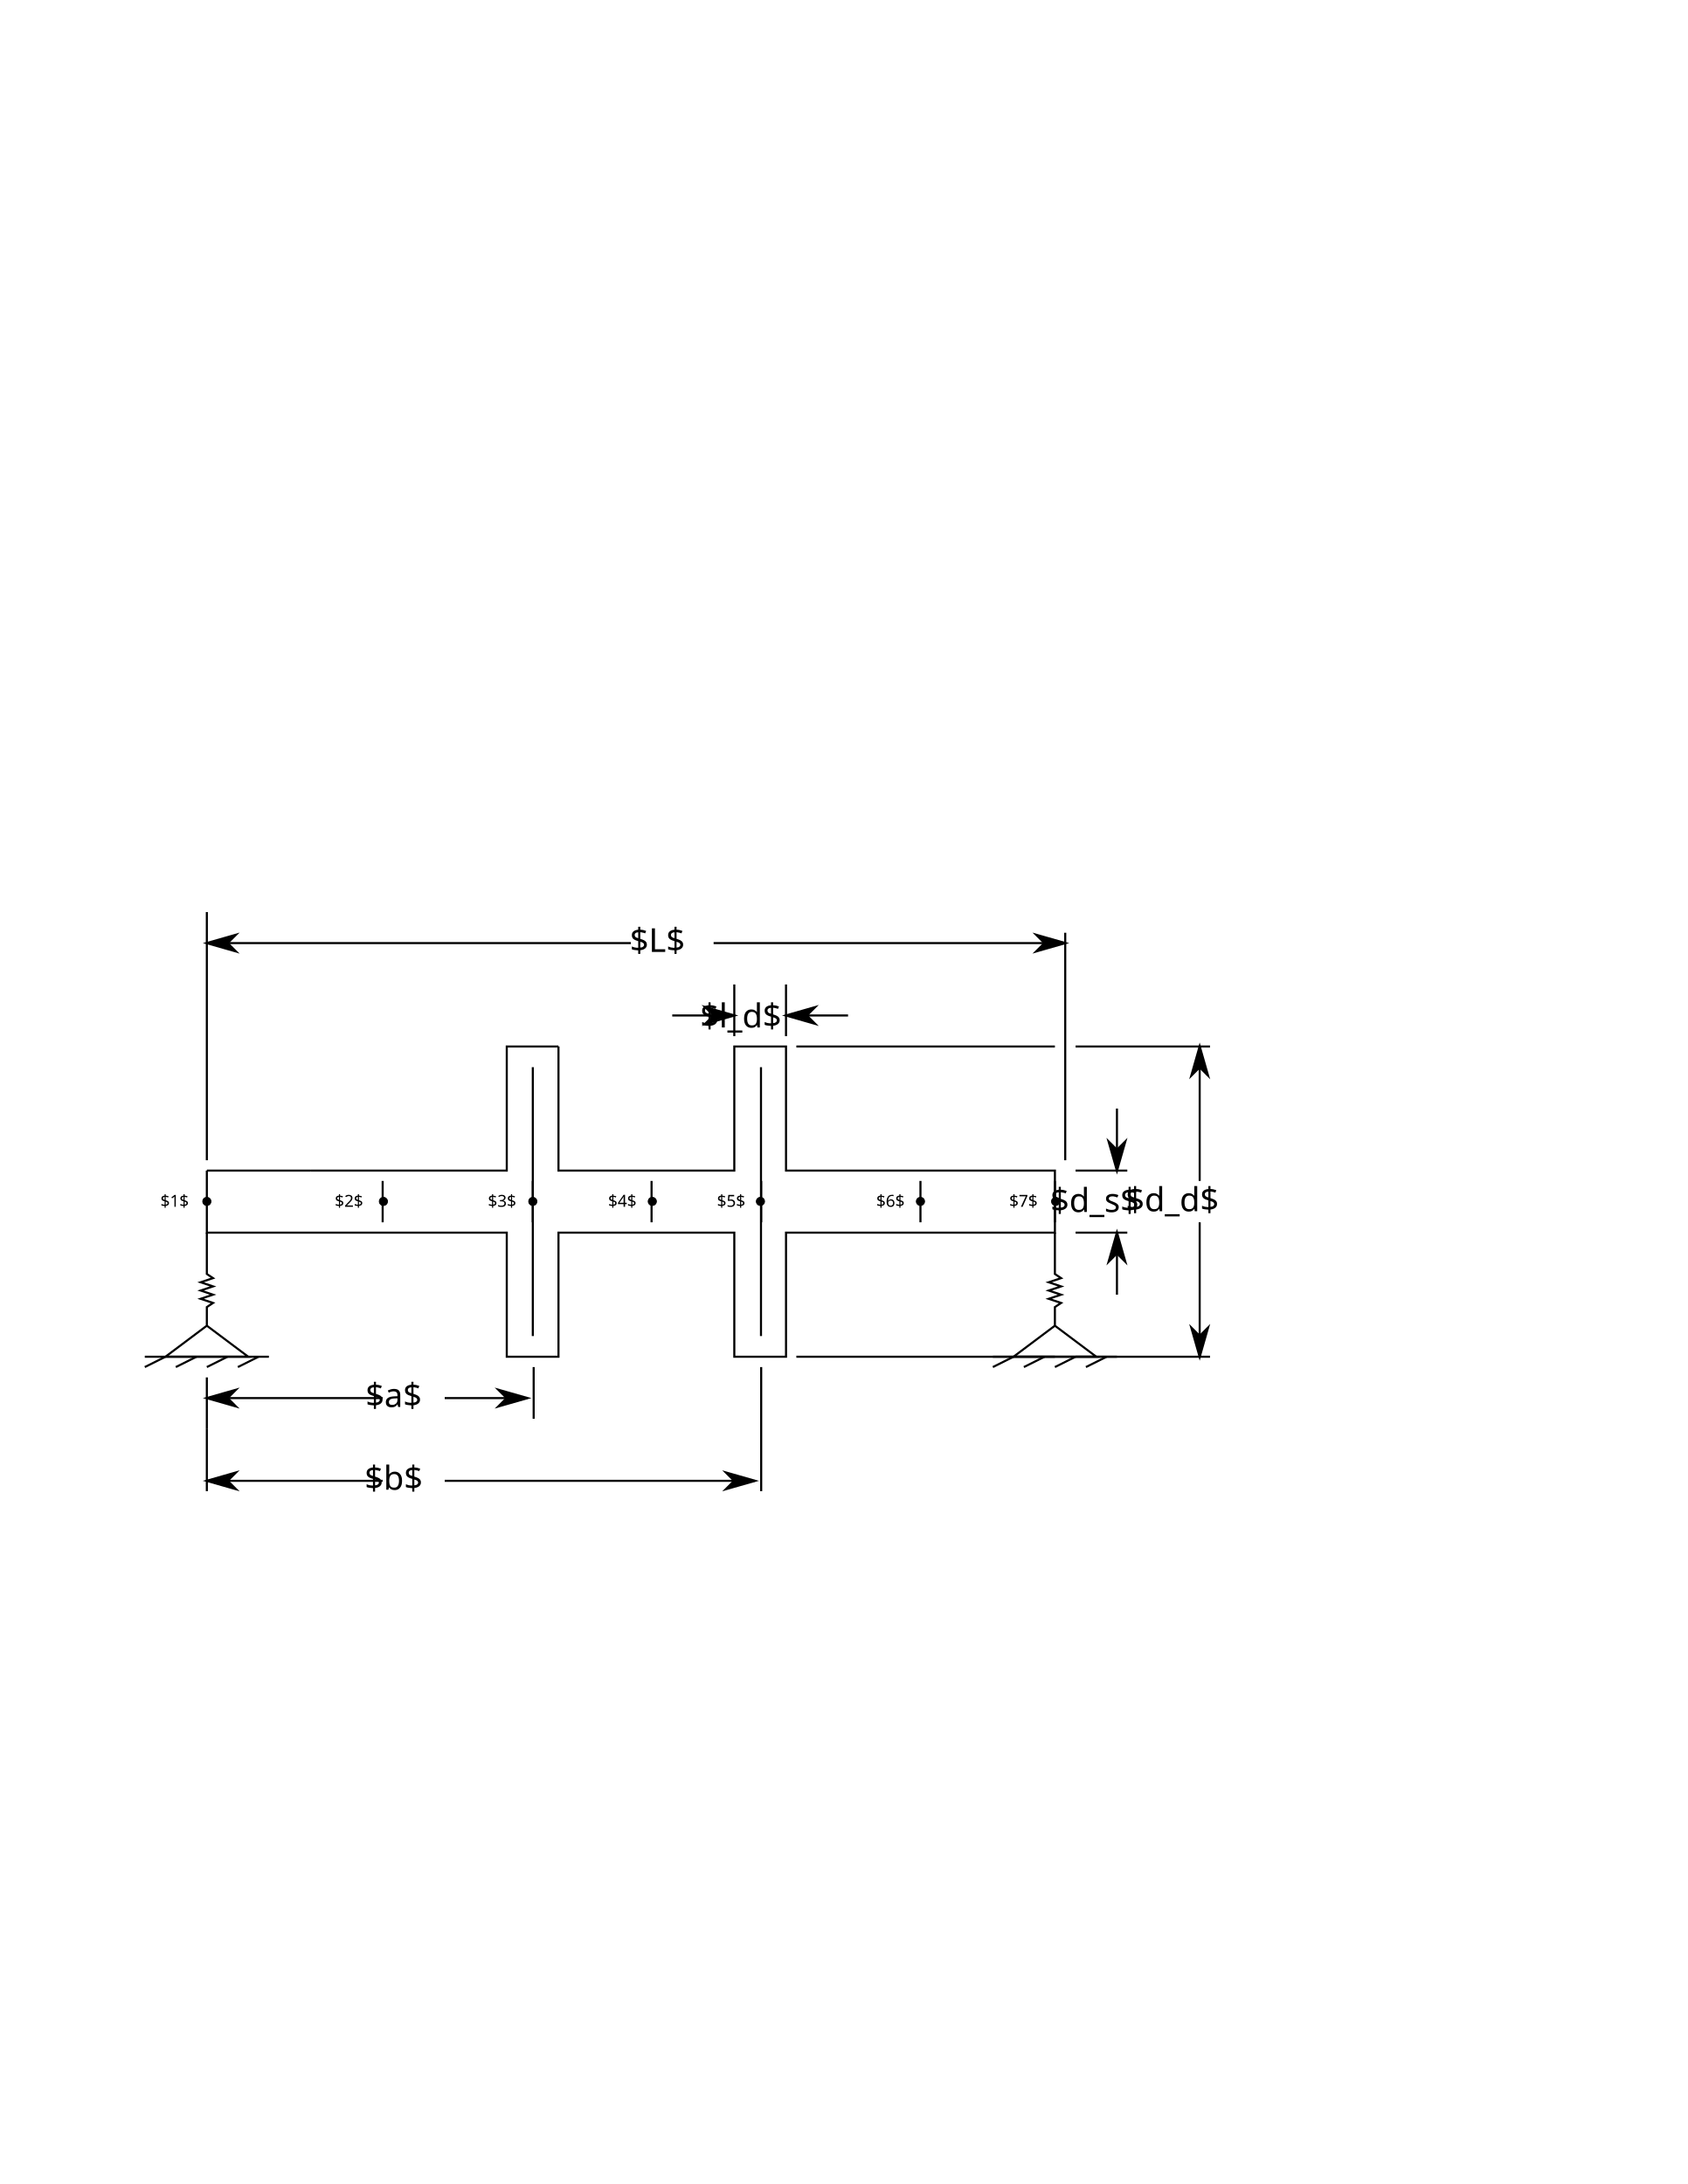
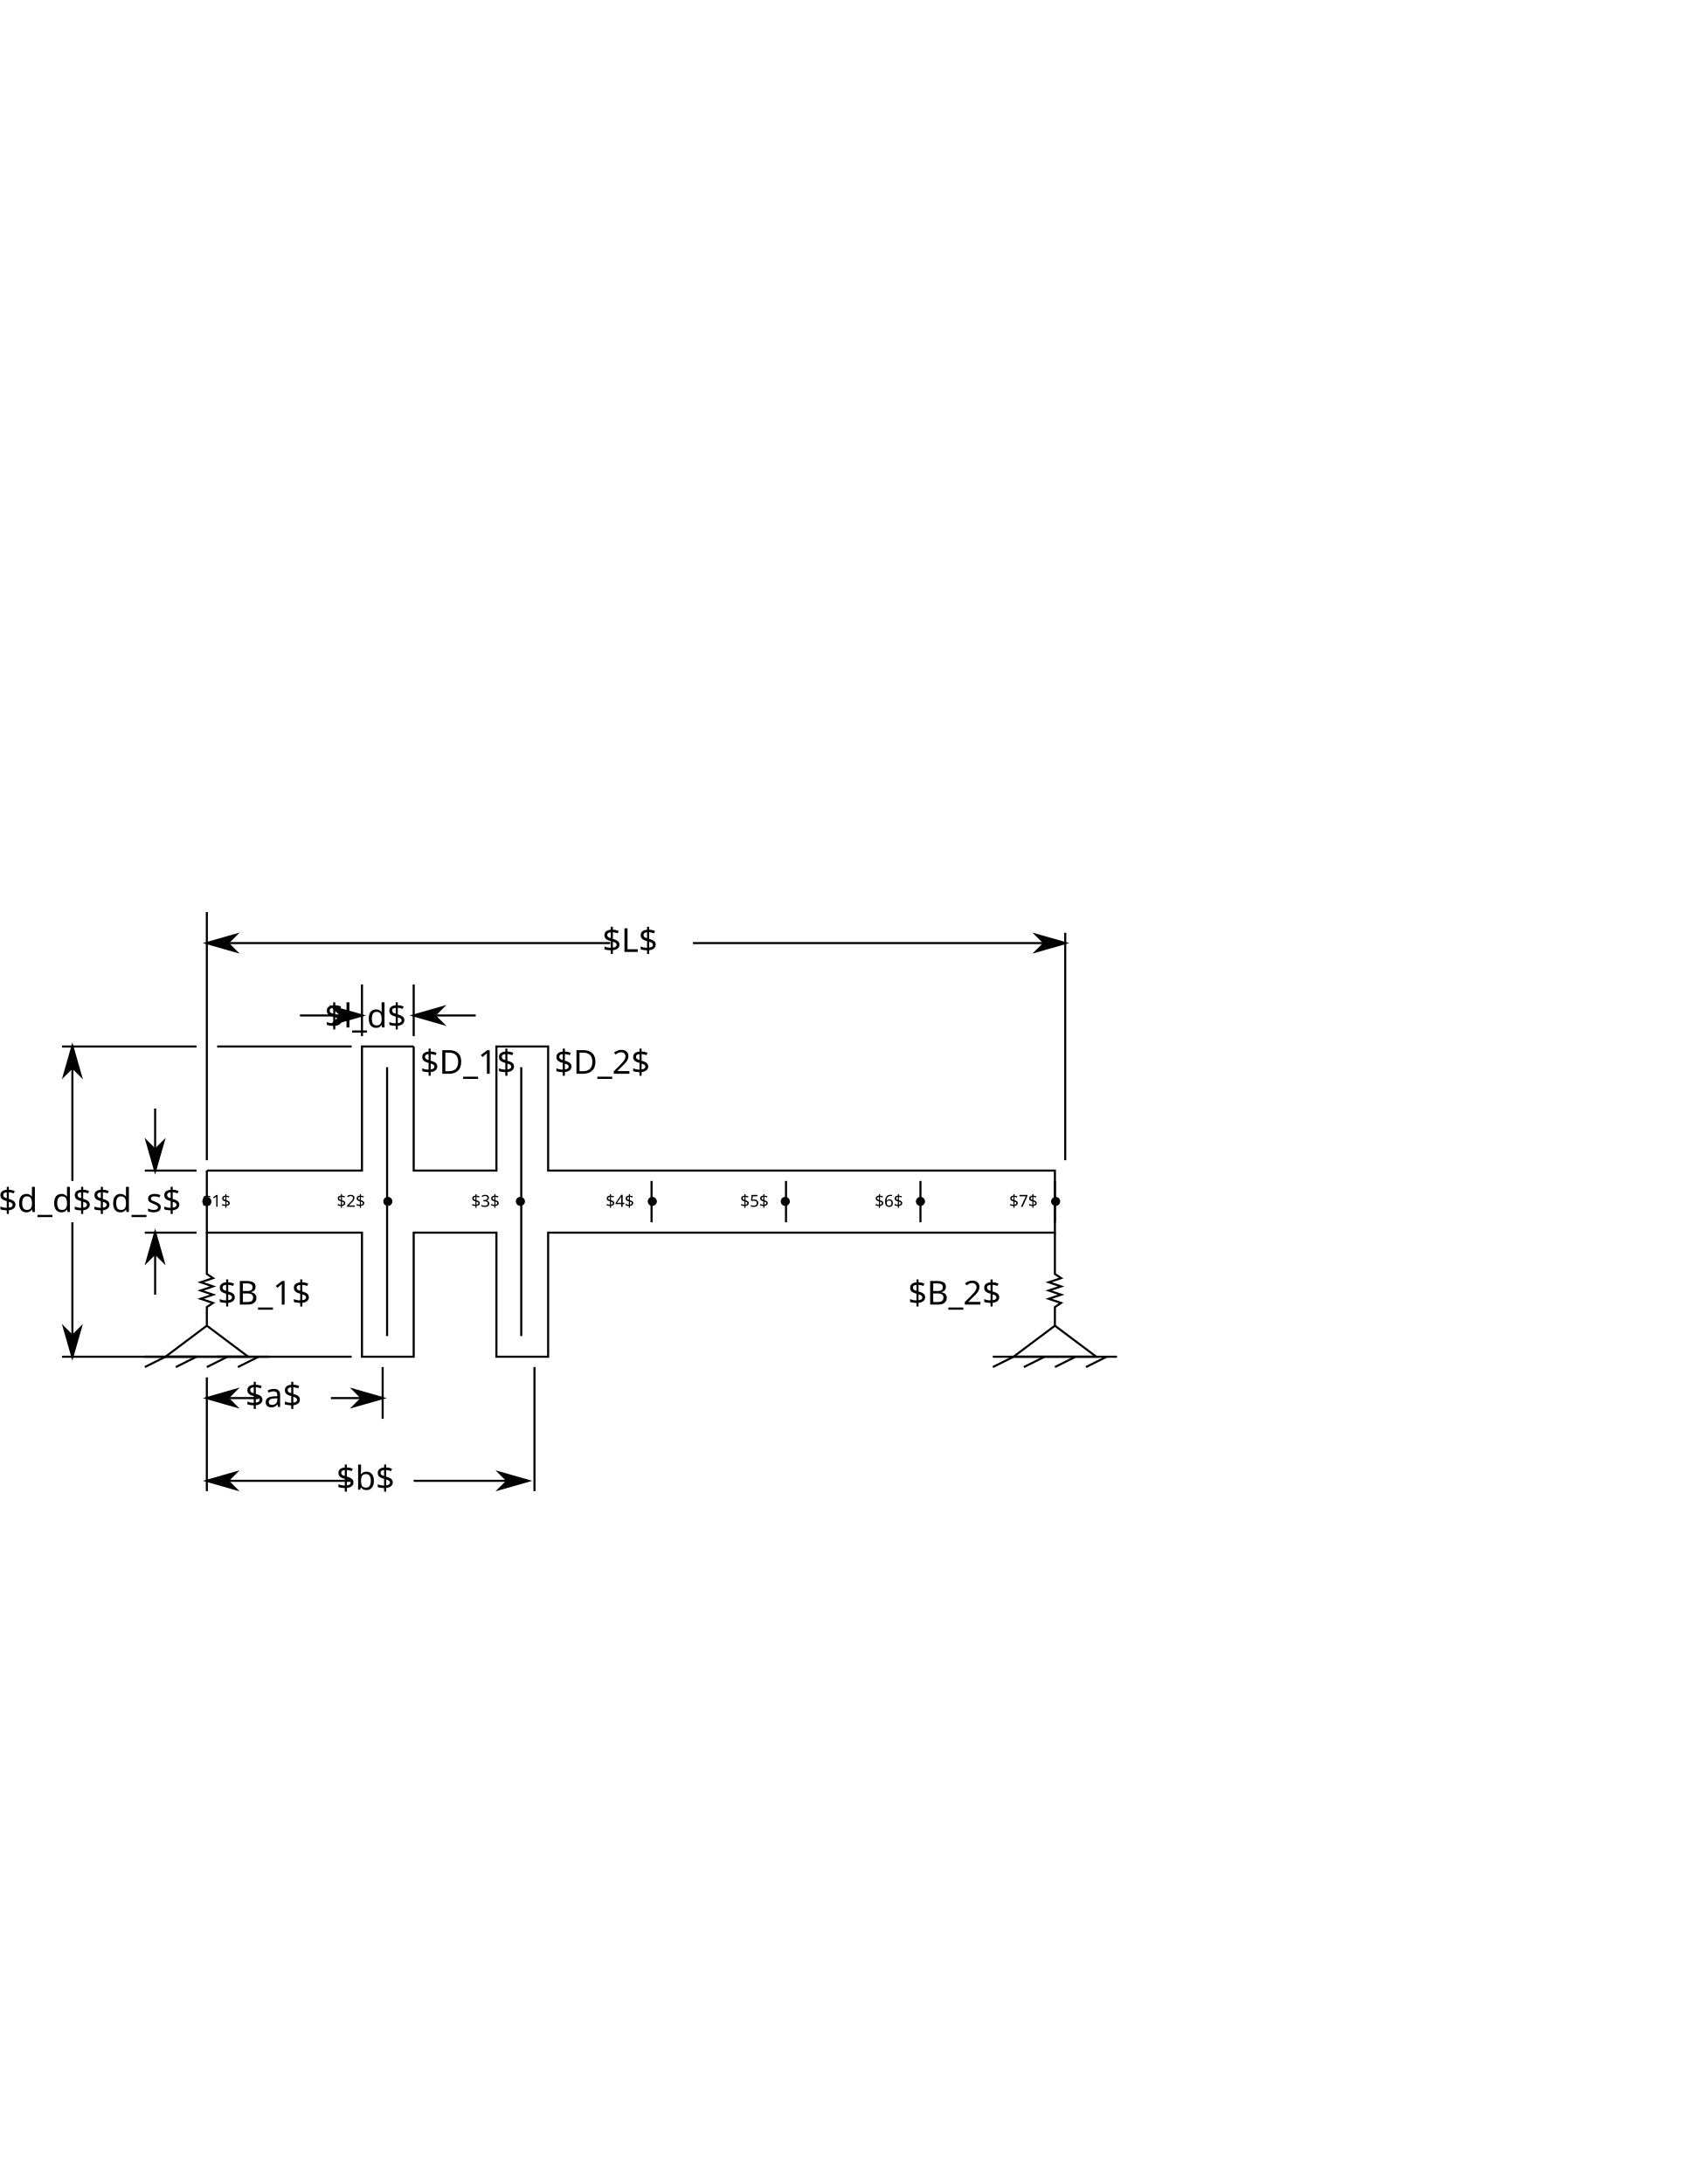
<svg xmlns="http://www.w3.org/2000/svg" xmlns:xlink="http://www.w3.org/1999/xlink" width="8.5in" height="11in" viewBox="0 0 215.9 279.4" version="1.1" id="svg5267">
  <defs id="defs5261">
    <marker orient="auto" refY="0" refX="0" id="marker4967-2-5" style="overflow:visible">
      <path id="path4965-3-0" d="M 0,0 5,-5 -12.5,0 5,5 Z" style="fill:#000000;fill-opacity:1;fill-rule:evenodd;stroke:#000000;stroke-width:1pt;stroke-opacity:1" transform="matrix(-0.8,0,0,-0.8,-10,0)" />
    </marker>
    <marker orient="auto" refY="0" refX="0" id="marker4960-0-5" style="overflow:visible">
      <path id="path4700-8-2" d="M 0,0 5,-5 -12.5,0 5,5 Z" style="fill:#000000;fill-opacity:1;fill-rule:evenodd;stroke:#000000;stroke-width:1pt;stroke-opacity:1" transform="matrix(-0.8,0,0,-0.8,-10,0)" />
    </marker>
    <marker orient="auto" refY="0" refX="0" id="marker4967-2" style="overflow:visible">
      <path id="path4965-3" d="M 0,0 5,-5 -12.5,0 5,5 Z" style="fill:#000000;fill-opacity:1;fill-rule:evenodd;stroke:#000000;stroke-width:1pt;stroke-opacity:1" transform="matrix(-0.8,0,0,-0.8,-10,0)" />
    </marker>
    <marker orient="auto" refY="0" refX="0" id="marker4960-0" style="overflow:visible">
      <path id="path4700-8" d="M 0,0 5,-5 -12.5,0 5,5 Z" style="fill:#000000;fill-opacity:1;fill-rule:evenodd;stroke:#000000;stroke-width:1pt;stroke-opacity:1" transform="matrix(-0.8,0,0,-0.8,-10,0)" />
    </marker>
    <marker orient="auto" refY="0" refX="0" id="marker4967" style="overflow:visible">
      <path id="path4965" d="M 0,0 5,-5 -12.5,0 5,5 Z" style="fill:#000000;fill-opacity:1;fill-rule:evenodd;stroke:#000000;stroke-width:1pt;stroke-opacity:1" transform="matrix(-0.8,0,0,-0.8,-10,0)" />
    </marker>
    <marker orient="auto" refY="0" refX="0" id="marker4960" style="overflow:visible">
      <path id="path4700" d="M 0,0 5,-5 -12.5,0 5,5 Z" style="fill:#000000;fill-opacity:1;fill-rule:evenodd;stroke:#000000;stroke-width:1pt;stroke-opacity:1" transform="matrix(-0.8,0,0,-0.8,-10,0)" />
    </marker>
    <marker orient="auto" refY="0" refX="0" id="marker12283" style="overflow:visible">
      <path id="path12281" d="M 0,0 5,-5 -12.5,0 5,5 Z" style="fill:#000000;fill-opacity:1;fill-rule:evenodd;stroke:#000000;stroke-width:1pt;stroke-opacity:1" transform="matrix(-0.8,0,0,-0.8,-10,0)" />
    </marker>
    <marker style="overflow:visible" id="marker12439" refX="0" refY="0" orient="auto">
      <path transform="matrix(0.8,0,0,0.8,10,0)" style="fill:#000000;fill-opacity:1;fill-rule:evenodd;stroke:#000000;stroke-width:1pt;stroke-opacity:1" d="M 0,0 5,-5 -12.5,0 5,5 Z" id="path12437" />
    </marker>
    <marker style="overflow:visible" id="marker12323" refX="0" refY="0" orient="auto">
      <path transform="matrix(0.8,0,0,0.8,10,0)" style="fill:#000000;fill-opacity:1;fill-rule:evenodd;stroke:#000000;stroke-width:1pt;stroke-opacity:1" d="M 0,0 5,-5 -12.5,0 5,5 Z" id="path12321" />
    </marker>
    <marker orient="auto" refY="0" refX="0" id="marker12387" style="overflow:visible">
      <path id="path12385" d="M 0,0 5,-5 -12.5,0 5,5 Z" style="fill:#000000;fill-opacity:1;fill-rule:evenodd;stroke:#000000;stroke-width:1pt;stroke-opacity:1" transform="matrix(0.8,0,0,0.8,10,0)" />
    </marker>
    <marker orient="auto" refY="0" refX="0" id="Arrow1Lend" style="overflow:visible">
      <path id="path11952" d="M 0,0 5,-5 -12.5,0 5,5 Z" style="fill:#000000;fill-opacity:1;fill-rule:evenodd;stroke:#000000;stroke-width:1pt;stroke-opacity:1" transform="matrix(-0.8,0,0,-0.8,-10,0)" />
    </marker>
    <marker orient="auto" refY="0" refX="0" id="Arrow1Lstart" style="overflow:visible">
      <path id="path11949" d="M 0,0 5,-5 -12.5,0 5,5 Z" style="fill:#000000;fill-opacity:1;fill-rule:evenodd;stroke:#000000;stroke-width:1pt;stroke-opacity:1" transform="matrix(0.8,0,0,0.8,10,0)" />
    </marker>
    <marker style="overflow:visible" id="marker12323-4" refX="0" refY="0" orient="auto">
      <path transform="matrix(0.8,0,0,0.8,10,0)" style="fill:#000000;fill-opacity:1;fill-rule:evenodd;stroke:#000000;stroke-width:1pt;stroke-opacity:1" d="M 0,0 5,-5 -12.5,0 5,5 Z" id="path12321-4" />
    </marker>
    <marker orient="auto" refY="0" refX="0" id="marker12387-7" style="overflow:visible">
      <path id="path12385-0" d="M 0,0 5,-5 -12.5,0 5,5 Z" style="fill:#000000;fill-opacity:1;fill-rule:evenodd;stroke:#000000;stroke-width:1pt;stroke-opacity:1" transform="matrix(0.8,0,0,0.8,10,0)" />
    </marker>
  </defs>
  <g id="layer1" transform="translate(0,-17.6)">
-     <path style="fill:none;stroke:#000000;stroke-width:0.265px;stroke-linecap:butt;stroke-linejoin:miter;stroke-opacity:1" d="m 26.458,167.354 13.229,0" id="path4554" />
-     <path style="fill:none;stroke:#000000;stroke-width:0.265px;stroke-linecap:butt;stroke-linejoin:miter;stroke-opacity:1" d="m 39.688,167.354 25.135,0 v -15.875 H 71.438" id="path4556" />
-     <path style="fill:none;stroke:#000000;stroke-width:0.265px;stroke-linecap:butt;stroke-linejoin:miter;stroke-opacity:1" d="m 26.458,167.354 -1e-6,7.938 h 38.365 v 15.875 H 71.438 v -15.875 h 22.49 v 15.875 h 6.615 v -15.875 l 34.396,0 v -7.938 h -34.396 v -15.875 h -6.615 v 15.875 H 71.438 v -15.875" id="path4558" />
+     <path style="fill:none;stroke:#000000;stroke-width:0.265px;stroke-linecap:butt;stroke-linejoin:miter;stroke-opacity:1" d="m 26.458,167.354 19.844,0 10e-7,-15.875 h 6.615" id="path4556" />
+     <path style="fill:none;stroke:#000000;stroke-width:0.265px;stroke-linecap:butt;stroke-linejoin:miter;stroke-opacity:1" d="m 26.458,167.354 -1e-6,7.938 h 19.844 v 15.875 h 6.615 v -15.875 l 10.583,0 v 15.875 h 6.615 v -15.875 l 64.823,0 v -7.938 l -64.823,0 v -15.875 H 63.5 v 15.875 l -10.583,0 v -15.875" id="path4558" />
    <g id="g11903" transform="translate(-47.625,13.22917)">
      <path id="path11885" d="m 74.083,162.062 v 5.292 l 0.794,0.529 -1.587,0.529 1.587,0.529 -1.587,0.529 1.587,0.529 -1.587,0.529 1.587,0.529 -0.794,0.529 v 2.381 l -5.292,3.969 H 79.375 l -5.292,-3.969" style="fill:none;stroke:#000000;stroke-width:0.265px;stroke-linecap:butt;stroke-linejoin:miter;stroke-opacity:1" />
      <path id="path11887" d="m 66.146,177.938 h 15.875" style="fill:none;stroke:#000000;stroke-width:0.265px;stroke-linecap:butt;stroke-linejoin:miter;stroke-opacity:1" />
      <path id="path11889" d="m 68.792,177.938 -2.646,1.323" style="fill:none;stroke:#000000;stroke-width:0.265px;stroke-linecap:butt;stroke-linejoin:miter;stroke-opacity:1" />
      <path id="path11891" d="m 72.76,177.938 -2.646,1.323" style="fill:none;stroke:#000000;stroke-width:0.265px;stroke-linecap:butt;stroke-linejoin:miter;stroke-opacity:1" />
      <path id="path11893" d="m 76.729,177.938 -2.646,1.323" style="fill:none;stroke:#000000;stroke-width:0.265px;stroke-linecap:butt;stroke-linejoin:miter;stroke-opacity:1" />
      <path id="path11895" d="m 80.698,177.938 -2.646,1.323" style="fill:none;stroke:#000000;stroke-width:0.265px;stroke-linecap:butt;stroke-linejoin:miter;stroke-opacity:1" />
    </g>
    <use x="0" y="0" xlink:href="#g11903" id="use11919" transform="translate(108.4792)" width="100%" height="100%" />
    <path style="fill:none;stroke:#000000;stroke-width:0.265px;stroke-linecap:butt;stroke-linejoin:miter;stroke-opacity:1" d="m 26.458,193.812 -1e-6,6.615" id="path11921" />
-     <path style="fill:none;stroke:#000000;stroke-width:0.265px;stroke-linecap:butt;stroke-linejoin:miter;stroke-opacity:1" d="m 68.263,192.49 v 6.615" id="path11923" />
+     <path style="fill:none;stroke:#000000;stroke-width:0.265px;stroke-linecap:butt;stroke-linejoin:miter;stroke-opacity:1" d="m 48.948,192.49 v 6.615" id="path11923" />
    <path style="fill:none;stroke:#000000;stroke-width:0.265px;stroke-linecap:butt;stroke-linejoin:miter;stroke-opacity:1" d="m 26.458,200.427 v 7.938" id="path11925" />
    <path style="fill:none;stroke:#000000;stroke-width:0.265px;stroke-linecap:butt;stroke-linejoin:miter;stroke-opacity:1" d="m 26.458,166.031 v -31.75" id="path11929" />
    <path style="fill:none;stroke:#000000;stroke-width:0.265px;stroke-linecap:butt;stroke-linejoin:miter;stroke-opacity:1" d="M 136.26,166.031 V 136.927" id="path11931" />
-     <path style="fill:none;stroke:#000000;stroke-width:0.265px;stroke-linecap:butt;stroke-linejoin:miter;stroke-opacity:1;marker-start:url(#Arrow1Lstart)" d="M 26.458,138.25 H 80.698" id="path11933" />
-     <path style="fill:none;stroke:#000000;stroke-width:0.265;stroke-linecap:butt;stroke-linejoin:miter;stroke-miterlimit:4;stroke-dasharray:none;stroke-opacity:1;marker-end:url(#Arrow1Lend)" d="M 91.281,138.25 H 136.26" id="path11935" />
-     <path style="fill:none;stroke:#000000;stroke-width:0.265px;stroke-linecap:butt;stroke-linejoin:miter;stroke-opacity:1;marker-start:url(#marker12387)" d="m 26.458,196.458 22.49,1e-5" id="path11937" />
-     <path style="fill:none;stroke:#000000;stroke-width:0.265px;stroke-linecap:butt;stroke-linejoin:miter;stroke-opacity:1;marker-start:url(#marker12323)" d="m 67.469,196.458 -10.583,1e-5" id="path11939" />
-     <text xml:space="preserve" style="font-style:normal;font-variant:normal;font-weight:normal;font-stretch:normal;font-size:4.233px;line-height:1.25;font-family:sans-serif;-inkscape-font-specification:'sans-serif, Normal';font-variant-ligatures:normal;font-variant-caps:normal;font-variant-numeric:normal;font-feature-settings:normal;text-align:center;letter-spacing:0px;word-spacing:0px;writing-mode:lr-tb;text-anchor:middle;fill:#000000;fill-opacity:1;stroke:none;stroke-width:0.265" x="86.84" y="139.384" id="text11947">
-       <tspan id="tspan11945" x="86.84" y="139.384" style="font-size:4.233px;stroke-width:0.265">$L$</tspan>
+     <path style="fill:none;stroke:#000000;stroke-width:0.265px;stroke-linecap:butt;stroke-linejoin:miter;stroke-opacity:1;marker-start:url(#Arrow1Lstart)" d="m 26.458,138.25 h 51.594" id="path11933" />
+     <path style="fill:none;stroke:#000000;stroke-width:0.265;stroke-linecap:butt;stroke-linejoin:miter;stroke-miterlimit:4;stroke-dasharray:none;stroke-opacity:1;marker-end:url(#Arrow1Lend)" d="M 88.635,138.25 H 136.26" id="path11935" />
+     <path style="fill:none;stroke:#000000;stroke-width:0.265px;stroke-linecap:butt;stroke-linejoin:miter;stroke-opacity:1;marker-start:url(#marker12387)" d="m 26.458,196.458 h 6.615" id="path11937" />
+     <path style="fill:none;stroke:#000000;stroke-width:0.265px;stroke-linecap:butt;stroke-linejoin:miter;stroke-opacity:1;marker-start:url(#marker12323)" d="m 48.948,196.458 -6.615,0" id="path11939" />
+     <text xml:space="preserve" style="font-style:normal;font-variant:normal;font-weight:normal;font-stretch:normal;font-size:4.233px;line-height:1.25;font-family:sans-serif;-inkscape-font-specification:'sans-serif, Normal';font-variant-ligatures:normal;font-variant-caps:normal;font-variant-numeric:normal;font-feature-settings:normal;text-align:center;letter-spacing:0px;word-spacing:0px;writing-mode:lr-tb;text-anchor:middle;fill:#000000;fill-opacity:1;stroke:none;stroke-width:0.265" x="83.332" y="139.384" id="text11947">
+       <tspan id="tspan11945" x="83.332" y="139.384" style="font-size:4.233px;stroke-width:0.265">$L$</tspan>
    </text>
-     <text xml:space="preserve" style="font-style:normal;font-variant:normal;font-weight:normal;font-stretch:normal;font-size:4.233px;line-height:1.25;font-family:sans-serif;-inkscape-font-specification:'sans-serif, Normal';font-variant-ligatures:normal;font-variant-caps:normal;font-variant-numeric:normal;font-feature-settings:normal;text-align:center;letter-spacing:0px;word-spacing:0px;writing-mode:lr-tb;text-anchor:middle;fill:#000000;fill-opacity:1;stroke:none;stroke-width:0.265" x="53.106" y="197.592" id="text11947-6">
-       <tspan id="tspan11945-8" x="53.106" y="197.592" style="font-size:4.233px;stroke-width:0.265">$a$</tspan>
+     <text xml:space="preserve" style="font-style:normal;font-variant:normal;font-weight:normal;font-stretch:normal;font-size:4.233px;line-height:1.25;font-family:sans-serif;-inkscape-font-specification:'sans-serif, Normal';font-variant-ligatures:normal;font-variant-caps:normal;font-variant-numeric:normal;font-feature-settings:normal;text-align:center;letter-spacing:0px;word-spacing:0px;writing-mode:lr-tb;text-anchor:middle;fill:#000000;fill-opacity:1;stroke:none;stroke-width:0.265" x="37.738" y="197.592" id="text11947-6">
+       <tspan id="tspan11945-8" x="37.738" y="197.592" style="font-size:4.233px;stroke-width:0.265">$a$</tspan>
    </text>
    <circle style="opacity:1;fill:#000000;fill-opacity:1;stroke:#000000;stroke-width:0.1;stroke-linecap:square;stroke-miterlimit:4;stroke-dasharray:0.1, 0.1;stroke-dashoffset:0;stroke-opacity:1;paint-order:normal" id="path864" cx="26.458" cy="171.299" r="0.529" />
-     <use x="0" y="0" xlink:href="#path864" id="use870" transform="translate(22.58408)" width="100%" height="100%" />
-     <use x="0" y="0" xlink:href="#path864" id="use872" transform="translate(41.6955)" width="100%" height="100%" />
+     <use x="0" y="0" xlink:href="#path864" id="use870" transform="translate(23.15203)" width="100%" height="100%" />
+     <use x="0" y="0" xlink:href="#path864" id="use872" transform="translate(40.108)" width="100%" height="100%" />
    <use x="0" y="0" xlink:href="#path864" id="use874" transform="translate(56.97991)" width="100%" height="100%" />
-     <use x="0" y="0" xlink:href="#path864" id="use876" transform="translate(70.81383)" width="100%" height="100%" />
+     <use x="0" y="0" xlink:href="#path864" id="use876" transform="translate(73.98883)" width="100%" height="100%" />
    <use x="0" y="0" xlink:href="#path864" id="use878" transform="translate(91.28124)" width="100%" height="100%" />
    <use x="0" y="0" xlink:href="#path864" id="use880" transform="translate(108.5737)" width="100%" height="100%" />
-     <path style="fill:none;stroke:#000000;stroke-width:0.265px;stroke-linecap:butt;stroke-linejoin:miter;stroke-opacity:1" d="m 48.948,168.677 v 5.292" id="path884" />
-     <path style="fill:none;stroke:#000000;stroke-width:0.265px;stroke-linecap:butt;stroke-linejoin:miter;stroke-opacity:1" d="m 68.154,168.677 v 5.292" id="path886" />
    <path style="fill:none;stroke:#000000;stroke-width:0.265px;stroke-linecap:butt;stroke-linejoin:miter;stroke-opacity:1" d="m 83.344,168.677 v 5.292" id="path888" />
-     <path style="fill:none;stroke:#000000;stroke-width:0.265px;stroke-linecap:butt;stroke-linejoin:miter;stroke-opacity:1" d="m 97.367,168.677 v 5.292" id="path890" />
+     <path style="fill:none;stroke:#000000;stroke-width:0.265px;stroke-linecap:butt;stroke-linejoin:miter;stroke-opacity:1" d="m 100.542,168.677 v 5.292" id="path890" />
    <path style="fill:none;stroke:#000000;stroke-width:0.265px;stroke-linecap:butt;stroke-linejoin:miter;stroke-opacity:1" d="m 117.74,168.677 v 5.292" id="path892" />
-     <path style="fill:none;stroke:#000000;stroke-width:0.265px;stroke-linecap:butt;stroke-linejoin:miter;stroke-opacity:1" d="m 68.154,154.125 v 34.396" id="path894" />
-     <text xml:space="preserve" style="font-style:normal;font-variant:normal;font-weight:normal;font-stretch:normal;font-size:2.117px;line-height:1.25;font-family:sans-serif;-inkscape-font-specification:'sans-serif, Normal';font-variant-ligatures:normal;font-variant-caps:normal;font-variant-numeric:normal;font-feature-settings:normal;text-align:center;letter-spacing:0px;word-spacing:0px;writing-mode:lr-tb;text-anchor:middle;fill:#000000;fill-opacity:1;stroke:none;stroke-width:0.265" x="23.718" y="171.984" id="text898">
-       <tspan id="tspan896" x="23.718" y="171.984" style="stroke-width:0.265">$1$</tspan>
+     <path style="fill:none;stroke:#000000;stroke-width:0.265px;stroke-linecap:butt;stroke-linejoin:miter;stroke-opacity:1" d="m 49.516,154.125 v 34.396" id="path894" />
+     <text xml:space="preserve" style="font-style:normal;font-variant:normal;font-weight:normal;font-stretch:normal;font-size:2.117px;line-height:1.25;font-family:sans-serif;-inkscape-font-specification:'sans-serif, Normal';font-variant-ligatures:normal;font-variant-caps:normal;font-variant-numeric:normal;font-feature-settings:normal;text-align:center;letter-spacing:0px;word-spacing:0px;writing-mode:lr-tb;text-anchor:middle;fill:#000000;fill-opacity:1;stroke:none;stroke-width:0.265" x="29.063" y="171.984" id="text898">
+       <tspan id="tspan896" x="29.063" y="171.984" style="stroke-width:0.265">$1$</tspan>
    </text>
-     <text xml:space="preserve" style="font-style:normal;font-variant:normal;font-weight:normal;font-stretch:normal;font-size:2.117px;line-height:1.25;font-family:sans-serif;-inkscape-font-specification:'sans-serif, Normal';font-variant-ligatures:normal;font-variant-caps:normal;font-variant-numeric:normal;font-feature-settings:normal;text-align:center;letter-spacing:0px;word-spacing:0px;writing-mode:lr-tb;text-anchor:middle;fill:#000000;fill-opacity:1;stroke:none;stroke-width:0.265" x="46.019" y="171.984" id="text898-9">
-       <tspan id="tspan896-0" x="46.019" y="171.984" style="stroke-width:0.265">$2$</tspan>
+     <text xml:space="preserve" style="font-style:normal;font-variant:normal;font-weight:normal;font-stretch:normal;font-size:2.117px;line-height:1.25;font-family:sans-serif;-inkscape-font-specification:'sans-serif, Normal';font-variant-ligatures:normal;font-variant-caps:normal;font-variant-numeric:normal;font-feature-settings:normal;text-align:center;letter-spacing:0px;word-spacing:0px;writing-mode:lr-tb;text-anchor:middle;fill:#000000;fill-opacity:1;stroke:none;stroke-width:0.265" x="46.268" y="171.984" id="text898-9">
+       <tspan id="tspan896-0" x="46.268" y="171.984" style="stroke-width:0.265">$2$</tspan>
    </text>
-     <text xml:space="preserve" style="font-style:normal;font-variant:normal;font-weight:normal;font-stretch:normal;font-size:2.117px;line-height:1.25;font-family:sans-serif;-inkscape-font-specification:'sans-serif, Normal';font-variant-ligatures:normal;font-variant-caps:normal;font-variant-numeric:normal;font-feature-settings:normal;text-align:center;letter-spacing:0px;word-spacing:0px;writing-mode:lr-tb;text-anchor:middle;fill:#000000;fill-opacity:1;stroke:none;stroke-width:0.265" x="65.602" y="171.984" id="text898-7">
-       <tspan id="tspan896-2" x="65.602" y="171.984" style="stroke-width:0.265">$3$</tspan>
+     <text xml:space="preserve" style="font-style:normal;font-variant:normal;font-weight:normal;font-stretch:normal;font-size:2.117px;line-height:1.25;font-family:sans-serif;-inkscape-font-specification:'sans-serif, Normal';font-variant-ligatures:normal;font-variant-caps:normal;font-variant-numeric:normal;font-feature-settings:normal;text-align:center;letter-spacing:0px;word-spacing:0px;writing-mode:lr-tb;text-anchor:middle;fill:#000000;fill-opacity:1;stroke:none;stroke-width:0.265" x="63.473" y="171.984" id="text898-7">
+       <tspan id="tspan896-2" x="63.473" y="171.984" style="stroke-width:0.265">$3$</tspan>
    </text>
-     <text xml:space="preserve" style="font-style:normal;font-variant:normal;font-weight:normal;font-stretch:normal;font-size:2.117px;line-height:1.25;font-family:sans-serif;-inkscape-font-specification:'sans-serif, Normal';font-variant-ligatures:normal;font-variant-caps:normal;font-variant-numeric:normal;font-feature-settings:normal;text-align:center;letter-spacing:0px;word-spacing:0px;writing-mode:lr-tb;text-anchor:middle;fill:#000000;fill-opacity:1;stroke:none;stroke-width:0.265" x="80.981" y="171.984" id="text898-2">
-       <tspan id="tspan896-5" x="80.981" y="171.984" style="stroke-width:0.265">$4$</tspan>
+     <text xml:space="preserve" style="font-style:normal;font-variant:normal;font-weight:normal;font-stretch:normal;font-size:2.117px;line-height:1.25;font-family:sans-serif;-inkscape-font-specification:'sans-serif, Normal';font-variant-ligatures:normal;font-variant-caps:normal;font-variant-numeric:normal;font-feature-settings:normal;text-align:center;letter-spacing:0px;word-spacing:0px;writing-mode:lr-tb;text-anchor:middle;fill:#000000;fill-opacity:1;stroke:none;stroke-width:0.265" x="80.678" y="171.984" id="text898-2">
+       <tspan id="tspan896-5" x="80.678" y="171.984" style="stroke-width:0.265">$4$</tspan>
    </text>
-     <text xml:space="preserve" style="font-style:normal;font-variant:normal;font-weight:normal;font-stretch:normal;font-size:2.117px;line-height:1.25;font-family:sans-serif;-inkscape-font-specification:'sans-serif, Normal';font-variant-ligatures:normal;font-variant-caps:normal;font-variant-numeric:normal;font-feature-settings:normal;text-align:center;letter-spacing:0px;word-spacing:0px;writing-mode:lr-tb;text-anchor:middle;fill:#000000;fill-opacity:1;stroke:none;stroke-width:0.265" x="94.91" y="171.984" id="text898-5">
-       <tspan id="tspan896-58" x="94.91" y="171.984" style="stroke-width:0.265">$5$</tspan>
+     <text xml:space="preserve" style="font-style:normal;font-variant:normal;font-weight:normal;font-stretch:normal;font-size:2.117px;line-height:1.25;font-family:sans-serif;-inkscape-font-specification:'sans-serif, Normal';font-variant-ligatures:normal;font-variant-caps:normal;font-variant-numeric:normal;font-feature-settings:normal;text-align:center;letter-spacing:0px;word-spacing:0px;writing-mode:lr-tb;text-anchor:middle;fill:#000000;fill-opacity:1;stroke:none;stroke-width:0.265" x="97.882" y="171.984" id="text898-5">
+       <tspan id="tspan896-58" x="97.882" y="171.984" style="stroke-width:0.265">$5$</tspan>
    </text>
-     <text xml:space="preserve" style="font-style:normal;font-variant:normal;font-weight:normal;font-stretch:normal;font-size:2.117px;line-height:1.25;font-family:sans-serif;-inkscape-font-specification:'sans-serif, Normal';font-variant-ligatures:normal;font-variant-caps:normal;font-variant-numeric:normal;font-feature-settings:normal;text-align:center;letter-spacing:0px;word-spacing:0px;writing-mode:lr-tb;text-anchor:middle;fill:#000000;fill-opacity:1;stroke:none;stroke-width:0.265" x="115.283" y="171.984" id="text898-1">
-       <tspan id="tspan896-9" x="115.283" y="171.984" style="stroke-width:0.265">$6$</tspan>
+     <text xml:space="preserve" style="font-style:normal;font-variant:normal;font-weight:normal;font-stretch:normal;font-size:2.117px;line-height:1.25;font-family:sans-serif;-inkscape-font-specification:'sans-serif, Normal';font-variant-ligatures:normal;font-variant-caps:normal;font-variant-numeric:normal;font-feature-settings:normal;text-align:center;letter-spacing:0px;word-spacing:0px;writing-mode:lr-tb;text-anchor:middle;fill:#000000;fill-opacity:1;stroke:none;stroke-width:0.265" x="115.087" y="171.984" id="text898-1">
+       <tspan id="tspan896-9" x="115.087" y="171.984" style="stroke-width:0.265">$6$</tspan>
    </text>
    <text xml:space="preserve" style="font-style:normal;font-variant:normal;font-weight:normal;font-stretch:normal;font-size:2.117px;line-height:1.25;font-family:sans-serif;-inkscape-font-specification:'sans-serif, Normal';font-variant-ligatures:normal;font-variant-caps:normal;font-variant-numeric:normal;font-feature-settings:normal;text-align:center;letter-spacing:0px;word-spacing:0px;writing-mode:lr-tb;text-anchor:middle;fill:#000000;fill-opacity:1;stroke:none;stroke-width:0.265" x="132.292" y="171.984" id="text898-6">
      <tspan id="tspan896-24" x="132.292" y="171.984" style="stroke-width:0.265">$7$</tspan>
    </text>
-     <path style="fill:none;stroke:#000000;stroke-width:0.265px;stroke-linecap:butt;stroke-linejoin:miter;stroke-opacity:1" d="m 93.927,143.542 v 6.615" id="path11921-0" />
-     <path style="fill:none;stroke:#000000;stroke-width:0.265px;stroke-linecap:butt;stroke-linejoin:miter;stroke-opacity:1" d="m 100.542,143.542 v 6.615" id="path11923-1" />
-     <path style="fill:none;stroke:#000000;stroke-width:0.265;stroke-linecap:butt;stroke-linejoin:miter;stroke-miterlimit:4;stroke-dasharray:none;stroke-opacity:1;marker-end:url(#marker4960)" d="m 85.99,147.51 h 7.938" id="path11937-9" />
-     <path style="fill:none;stroke:#000000;stroke-width:0.265px;stroke-linecap:butt;stroke-linejoin:miter;stroke-opacity:1;marker-end:url(#marker4967)" d="m 108.479,147.51 h -7.938" id="path11939-3" />
-     <text xml:space="preserve" style="font-style:normal;font-variant:normal;font-weight:normal;font-stretch:normal;font-size:4.233px;line-height:1.25;font-family:sans-serif;-inkscape-font-specification:'sans-serif, Normal';font-variant-ligatures:normal;font-variant-caps:normal;font-variant-numeric:normal;font-feature-settings:normal;text-align:center;letter-spacing:0px;word-spacing:0px;writing-mode:lr-tb;text-anchor:middle;fill:#000000;fill-opacity:1;stroke:none;stroke-width:0.265" x="97.51" y="149.045" id="text11947-6-5">
-       <tspan id="tspan11945-8-5" x="97.51" y="149.045" style="font-size:4.233px;stroke-width:0.265">$l_d$</tspan>
+     <path style="fill:none;stroke:#000000;stroke-width:0.265px;stroke-linecap:butt;stroke-linejoin:miter;stroke-opacity:1" d="m 46.302,143.542 v 6.615" id="path11921-0" />
+     <path style="fill:none;stroke:#000000;stroke-width:0.265px;stroke-linecap:butt;stroke-linejoin:miter;stroke-opacity:1" d="m 52.917,143.542 v 6.615" id="path11923-1" />
+     <path style="fill:none;stroke:#000000;stroke-width:0.265;stroke-linecap:butt;stroke-linejoin:miter;stroke-miterlimit:4;stroke-dasharray:none;stroke-opacity:1;marker-end:url(#marker4960)" d="m 38.365,147.51 h 7.938" id="path11937-9" />
+     <path style="fill:none;stroke:#000000;stroke-width:0.265px;stroke-linecap:butt;stroke-linejoin:miter;stroke-opacity:1;marker-end:url(#marker4967)" d="m 60.854,147.51 h -7.938" id="path11939-3" />
+     <text xml:space="preserve" style="font-style:normal;font-variant:normal;font-weight:normal;font-stretch:normal;font-size:4.233px;line-height:1.25;font-family:sans-serif;-inkscape-font-specification:'sans-serif, Normal';font-variant-ligatures:normal;font-variant-caps:normal;font-variant-numeric:normal;font-feature-settings:normal;text-align:center;letter-spacing:0px;word-spacing:0px;writing-mode:lr-tb;text-anchor:middle;fill:#000000;fill-opacity:1;stroke:none;stroke-width:0.265" x="49.504" y="149.045" id="text11947-6-5">
+       <tspan id="tspan11945-8-5" x="49.504" y="149.045" style="font-size:4.233px;stroke-width:0.265">$l_d$</tspan>
    </text>
-     <path style="fill:none;stroke:#000000;stroke-width:0.265px;stroke-linecap:butt;stroke-linejoin:miter;stroke-opacity:1" d="m 137.583,167.354 h 6.615" id="path11921-0-1" />
-     <path style="fill:none;stroke:#000000;stroke-width:0.265px;stroke-linecap:butt;stroke-linejoin:miter;stroke-opacity:1" d="m 144.198,175.292 h -6.615" id="path11923-1-2" />
-     <path style="fill:none;stroke:#000000;stroke-width:0.265;stroke-linecap:butt;stroke-linejoin:miter;stroke-miterlimit:4;stroke-dasharray:none;stroke-opacity:1;marker-end:url(#marker4960-0)" d="m 142.875,183.229 v -7.938" id="path11937-9-3" />
-     <path style="fill:none;stroke:#000000;stroke-width:0.265px;stroke-linecap:butt;stroke-linejoin:miter;stroke-opacity:1;marker-end:url(#marker4967-2)" d="m 142.875,159.417 v 7.938" id="path11939-3-1" />
-     <text xml:space="preserve" style="font-style:normal;font-variant:normal;font-weight:normal;font-stretch:normal;font-size:4.233px;line-height:1.25;font-family:sans-serif;-inkscape-font-specification:'sans-serif, Normal';font-variant-ligatures:normal;font-variant-caps:normal;font-variant-numeric:normal;font-feature-settings:normal;text-align:center;letter-spacing:0px;word-spacing:0px;writing-mode:lr-tb;text-anchor:middle;fill:#000000;fill-opacity:1;stroke:none;stroke-width:0.265" x="142.78" y="172.646" id="text11947-6-5-2">
-       <tspan id="tspan11945-8-5-0" x="142.78" y="172.646" style="font-size:4.233px;stroke-width:0.265">$d_s$</tspan>
+     <path style="fill:none;stroke:#000000;stroke-width:0.265px;stroke-linecap:butt;stroke-linejoin:miter;stroke-opacity:1" d="m 18.521,167.354 h 6.615" id="path11921-0-1" />
+     <path style="fill:none;stroke:#000000;stroke-width:0.265px;stroke-linecap:butt;stroke-linejoin:miter;stroke-opacity:1" d="M 25.135,175.292 H 18.521" id="path11923-1-2" />
+     <path style="fill:none;stroke:#000000;stroke-width:0.265;stroke-linecap:butt;stroke-linejoin:miter;stroke-miterlimit:4;stroke-dasharray:none;stroke-opacity:1;marker-end:url(#marker4960-0)" d="m 19.844,183.229 v -7.938" id="path11937-9-3" />
+     <path style="fill:none;stroke:#000000;stroke-width:0.265px;stroke-linecap:butt;stroke-linejoin:miter;stroke-opacity:1;marker-end:url(#marker4967-2)" d="m 19.844,159.417 v 7.938" id="path11939-3-1" />
+     <text xml:space="preserve" style="font-style:normal;font-variant:normal;font-weight:normal;font-stretch:normal;font-size:4.233px;line-height:1.25;font-family:sans-serif;-inkscape-font-specification:'sans-serif, Normal';font-variant-ligatures:normal;font-variant-caps:normal;font-variant-numeric:normal;font-feature-settings:normal;text-align:center;letter-spacing:0px;word-spacing:0px;writing-mode:lr-tb;text-anchor:middle;fill:#000000;fill-opacity:1;stroke:none;stroke-width:0.265" x="20.244" y="172.646" id="text11947-6-5-2">
+       <tspan id="tspan11945-8-5-0" x="20.244" y="172.646" style="font-size:4.233px;stroke-width:0.265">$d_s$</tspan>
    </text>
-     <path style="fill:none;stroke:#000000;stroke-width:0.265px;stroke-linecap:butt;stroke-linejoin:miter;stroke-opacity:1" d="m 101.865,151.479 33.073,0" id="path11921-0-1-8" />
-     <path style="fill:none;stroke:#000000;stroke-width:0.265px;stroke-linecap:butt;stroke-linejoin:miter;stroke-opacity:1" d="m 137.583,151.479 h 17.198" id="path11921-0-1-8-9" />
-     <path style="fill:none;stroke:#000000;stroke-width:0.265px;stroke-linecap:butt;stroke-linejoin:miter;stroke-opacity:1" d="m 101.865,191.167 33.073,0" id="path11921-0-1-8-1" />
-     <path style="fill:none;stroke:#000000;stroke-width:0.265px;stroke-linecap:butt;stroke-linejoin:miter;stroke-opacity:1" d="m 137.583,191.167 h 17.198" id="path11921-0-1-8-9-8" />
-     <text xml:space="preserve" style="font-style:normal;font-variant:normal;font-weight:normal;font-stretch:normal;font-size:4.233px;line-height:1.25;font-family:sans-serif;-inkscape-font-specification:'sans-serif, Normal';font-variant-ligatures:normal;font-variant-caps:normal;font-variant-numeric:normal;font-feature-settings:normal;text-align:center;letter-spacing:0px;word-spacing:0px;writing-mode:lr-tb;text-anchor:middle;fill:#000000;fill-opacity:1;stroke:none;stroke-width:0.265" x="152.702" y="172.551" id="text11947-6-5-2-3">
-       <tspan id="tspan11945-8-5-0-6" x="152.702" y="172.551" style="font-size:4.233px;stroke-width:0.265">$d_d$</tspan>
+     <path style="fill:none;stroke:#000000;stroke-width:0.265px;stroke-linecap:butt;stroke-linejoin:miter;stroke-opacity:1" d="m 7.938,151.479 c 0,0 -3e-7,0 17.198,0" id="path11921-0-1-8" />
+     <path style="fill:none;stroke:#000000;stroke-width:0.265px;stroke-linecap:butt;stroke-linejoin:miter;stroke-opacity:1" d="m 27.781,151.479 h 17.198" id="path11921-0-1-8-9" />
+     <path style="fill:none;stroke:#000000;stroke-width:0.265px;stroke-linecap:butt;stroke-linejoin:miter;stroke-opacity:1" d="m 7.938,191.167 17.198,0" id="path11921-0-1-8-1" />
+     <path style="fill:none;stroke:#000000;stroke-width:0.265px;stroke-linecap:butt;stroke-linejoin:miter;stroke-opacity:1" d="m 27.781,191.167 h 17.198" id="path11921-0-1-8-9-8" />
+     <text xml:space="preserve" style="font-style:normal;font-variant:normal;font-weight:normal;font-stretch:normal;font-size:4.233px;line-height:1.25;font-family:sans-serif;-inkscape-font-specification:'sans-serif, Normal';font-variant-ligatures:normal;font-variant-caps:normal;font-variant-numeric:normal;font-feature-settings:normal;text-align:center;letter-spacing:0px;word-spacing:0px;writing-mode:lr-tb;text-anchor:middle;fill:#000000;fill-opacity:1;stroke:none;stroke-width:0.265" x="8.504" y="172.646" id="text11947-6-5-2-3">
+       <tspan id="tspan11945-8-5-0-6" x="8.504" y="172.646" style="font-size:4.233px;stroke-width:0.265">$d_d$</tspan>
    </text>
-     <path style="fill:none;stroke:#000000;stroke-width:0.265;stroke-linecap:butt;stroke-linejoin:miter;stroke-miterlimit:4;stroke-dasharray:none;stroke-opacity:1;marker-end:url(#marker4960-0-5)" d="M 153.458,168.677 V 151.479" id="path11937-9-3-1" />
-     <path style="fill:none;stroke:#000000;stroke-width:0.265px;stroke-linecap:butt;stroke-linejoin:miter;stroke-opacity:1;marker-end:url(#marker4967-2-5)" d="m 153.458,173.969 v 17.198" id="path11939-3-1-2" />
+     <path style="fill:none;stroke:#000000;stroke-width:0.265;stroke-linecap:butt;stroke-linejoin:miter;stroke-miterlimit:4;stroke-dasharray:none;stroke-opacity:1;marker-end:url(#marker4960-0-5)" d="M 9.26,168.677 V 151.479" id="path11937-9-3-1" />
+     <path style="fill:none;stroke:#000000;stroke-width:0.265px;stroke-linecap:butt;stroke-linejoin:miter;stroke-opacity:1;marker-end:url(#marker4967-2-5)" d="m 9.26,173.969 v 17.198" id="path11939-3-1-2" />
    <path style="fill:none;stroke:#000000;stroke-width:0.265px;stroke-linecap:butt;stroke-linejoin:miter;stroke-opacity:1" d="m 134.938,168.677 v 5.292" id="path892-6" />
-     <use x="0" y="0" xlink:href="#path894" id="use6112" transform="translate(29.18748)" width="100%" height="100%" />
-     <path style="fill:none;stroke:#000000;stroke-width:0.265px;stroke-linecap:butt;stroke-linejoin:miter;stroke-opacity:1" d="m 97.367,192.49 0,15.875" id="path11923-8" />
-     <path style="fill:none;stroke:#000000;stroke-width:0.265px;stroke-linecap:butt;stroke-linejoin:miter;stroke-opacity:1;marker-start:url(#marker12387-7)" d="m 26.458,207.042 22.49,0" id="path11937-2" />
-     <path style="fill:none;stroke:#000000;stroke-width:0.265px;stroke-linecap:butt;stroke-linejoin:miter;stroke-opacity:1;marker-start:url(#marker12323-4)" d="m 96.573,207.042 -39.688,0" id="path11939-2" />
-     <text xml:space="preserve" style="font-style:normal;font-variant:normal;font-weight:normal;font-stretch:normal;font-size:4.233px;line-height:1.25;font-family:sans-serif;-inkscape-font-specification:'sans-serif, Normal';font-variant-ligatures:normal;font-variant-caps:normal;font-variant-numeric:normal;font-feature-settings:normal;text-align:center;letter-spacing:0px;word-spacing:0px;writing-mode:lr-tb;text-anchor:middle;fill:#000000;fill-opacity:1;stroke:none;stroke-width:0.265" x="53.106" y="208.176" id="text11947-6-8">
-       <tspan id="tspan11945-8-3" x="53.106" y="208.176" style="font-size:4.233px;stroke-width:0.265">$b$</tspan>
+     <use x="0" y="0" xlink:href="#path894" id="use6112" transform="translate(17.15997,-3.3333333e-6)" width="100%" height="100%" />
+     <path style="fill:none;stroke:#000000;stroke-width:0.265px;stroke-linecap:butt;stroke-linejoin:miter;stroke-opacity:1" d="m 68.368,192.49 v 15.875" id="path11923-8" />
+     <path style="fill:none;stroke:#000000;stroke-width:0.265px;stroke-linecap:butt;stroke-linejoin:miter;stroke-opacity:1;marker-start:url(#marker12387-7)" d="m 26.458,207.042 18.521,0" id="path11937-2" />
+     <path style="fill:none;stroke:#000000;stroke-width:0.265px;stroke-linecap:butt;stroke-linejoin:miter;stroke-opacity:1;marker-start:url(#marker12323-4)" d="m 67.574,207.042 -14.658,0" id="path11939-2" />
+     <text xml:space="preserve" style="font-style:normal;font-variant:normal;font-weight:normal;font-stretch:normal;font-size:4.233px;line-height:1.25;font-family:sans-serif;-inkscape-font-specification:'sans-serif, Normal';font-variant-ligatures:normal;font-variant-caps:normal;font-variant-numeric:normal;font-feature-settings:normal;text-align:center;letter-spacing:0px;word-spacing:0px;writing-mode:lr-tb;text-anchor:middle;fill:#000000;fill-opacity:1;stroke:none;stroke-width:0.265" x="49.504" y="208.176" id="text11947-6-8">
+       <tspan id="tspan11945-8-3" x="49.504" y="208.176" style="font-size:4.233px;stroke-width:0.265">$b$</tspan>
+     </text>
+     <text xml:space="preserve" style="font-style:normal;font-variant:normal;font-weight:normal;font-stretch:normal;font-size:4.233px;line-height:1.25;font-family:sans-serif;-inkscape-font-specification:'sans-serif, Normal';font-variant-ligatures:normal;font-variant-caps:normal;font-variant-numeric:normal;font-feature-settings:normal;text-align:end;letter-spacing:0px;word-spacing:0px;writing-mode:lr-tb;text-anchor:end;fill:#000000;fill-opacity:1;stroke:none;stroke-width:0.265" x="133.554" y="184.496" id="text11947-6-4">
+       <tspan id="tspan11945-8-2" x="133.554" y="184.496" style="font-style:normal;font-variant:normal;font-weight:normal;font-stretch:normal;font-size:4.233px;font-family:sans-serif;-inkscape-font-specification:'sans-serif, Normal';font-variant-ligatures:normal;font-variant-caps:normal;font-variant-numeric:normal;font-feature-settings:normal;text-align:end;writing-mode:lr-tb;text-anchor:end;stroke-width:0.265">$B_2$</tspan>
+     </text>
+     <text xml:space="preserve" style="font-style:normal;font-variant:normal;font-weight:normal;font-stretch:normal;font-size:4.233px;line-height:1.25;font-family:sans-serif;-inkscape-font-specification:'sans-serif, Normal';font-variant-ligatures:normal;font-variant-caps:normal;font-variant-numeric:normal;font-feature-settings:normal;text-align:start;letter-spacing:0px;word-spacing:0px;writing-mode:lr-tb;text-anchor:start;fill:#000000;fill-opacity:1;stroke:none;stroke-width:0.265" x="53.747" y="154.968" id="text11947-6-4-8">
+       <tspan id="tspan11945-8-2-2" x="53.747" y="154.968" style="font-style:normal;font-variant:normal;font-weight:normal;font-stretch:normal;font-size:4.233px;font-family:sans-serif;-inkscape-font-specification:'sans-serif, Normal';font-variant-ligatures:normal;font-variant-caps:normal;font-variant-numeric:normal;font-feature-settings:normal;text-align:start;writing-mode:lr-tb;text-anchor:start;stroke-width:0.265">$D_1$</tspan>
+     </text>
+     <text xml:space="preserve" style="font-style:normal;font-variant:normal;font-weight:normal;font-stretch:normal;font-size:4.233px;line-height:1.25;font-family:sans-serif;-inkscape-font-specification:'sans-serif, Normal';font-variant-ligatures:normal;font-variant-caps:normal;font-variant-numeric:normal;font-feature-settings:normal;text-align:start;letter-spacing:0px;word-spacing:0px;writing-mode:lr-tb;text-anchor:start;fill:#000000;fill-opacity:1;stroke:none;stroke-width:0.265" x="27.849" y="184.496" id="text11947-6-4-8-2">
+       <tspan id="tspan11945-8-2-2-1" x="27.849" y="184.496" style="font-style:normal;font-variant:normal;font-weight:normal;font-stretch:normal;font-size:4.233px;font-family:sans-serif;-inkscape-font-specification:'sans-serif, Normal';font-variant-ligatures:normal;font-variant-caps:normal;font-variant-numeric:normal;font-feature-settings:normal;text-align:start;writing-mode:lr-tb;text-anchor:start;stroke-width:0.265">$B_1$</tspan>
+     </text>
+     <text xml:space="preserve" style="font-style:normal;font-variant:normal;font-weight:normal;font-stretch:normal;font-size:4.233px;line-height:1.25;font-family:sans-serif;-inkscape-font-specification:'sans-serif, Normal';font-variant-ligatures:normal;font-variant-caps:normal;font-variant-numeric:normal;font-feature-settings:normal;text-align:start;letter-spacing:0px;word-spacing:0px;writing-mode:lr-tb;text-anchor:start;fill:#000000;fill-opacity:1;stroke:none;stroke-width:0.265" x="70.909" y="154.968" id="text11947-6-4-0">
+       <tspan id="tspan11945-8-2-1" x="70.909" y="154.968" style="font-style:normal;font-variant:normal;font-weight:normal;font-stretch:normal;font-size:4.233px;font-family:sans-serif;-inkscape-font-specification:'sans-serif, Normal';font-variant-ligatures:normal;font-variant-caps:normal;font-variant-numeric:normal;font-feature-settings:normal;text-align:start;writing-mode:lr-tb;text-anchor:start;stroke-width:0.265">$D_2$</tspan>
    </text>
  </g>
</svg>
